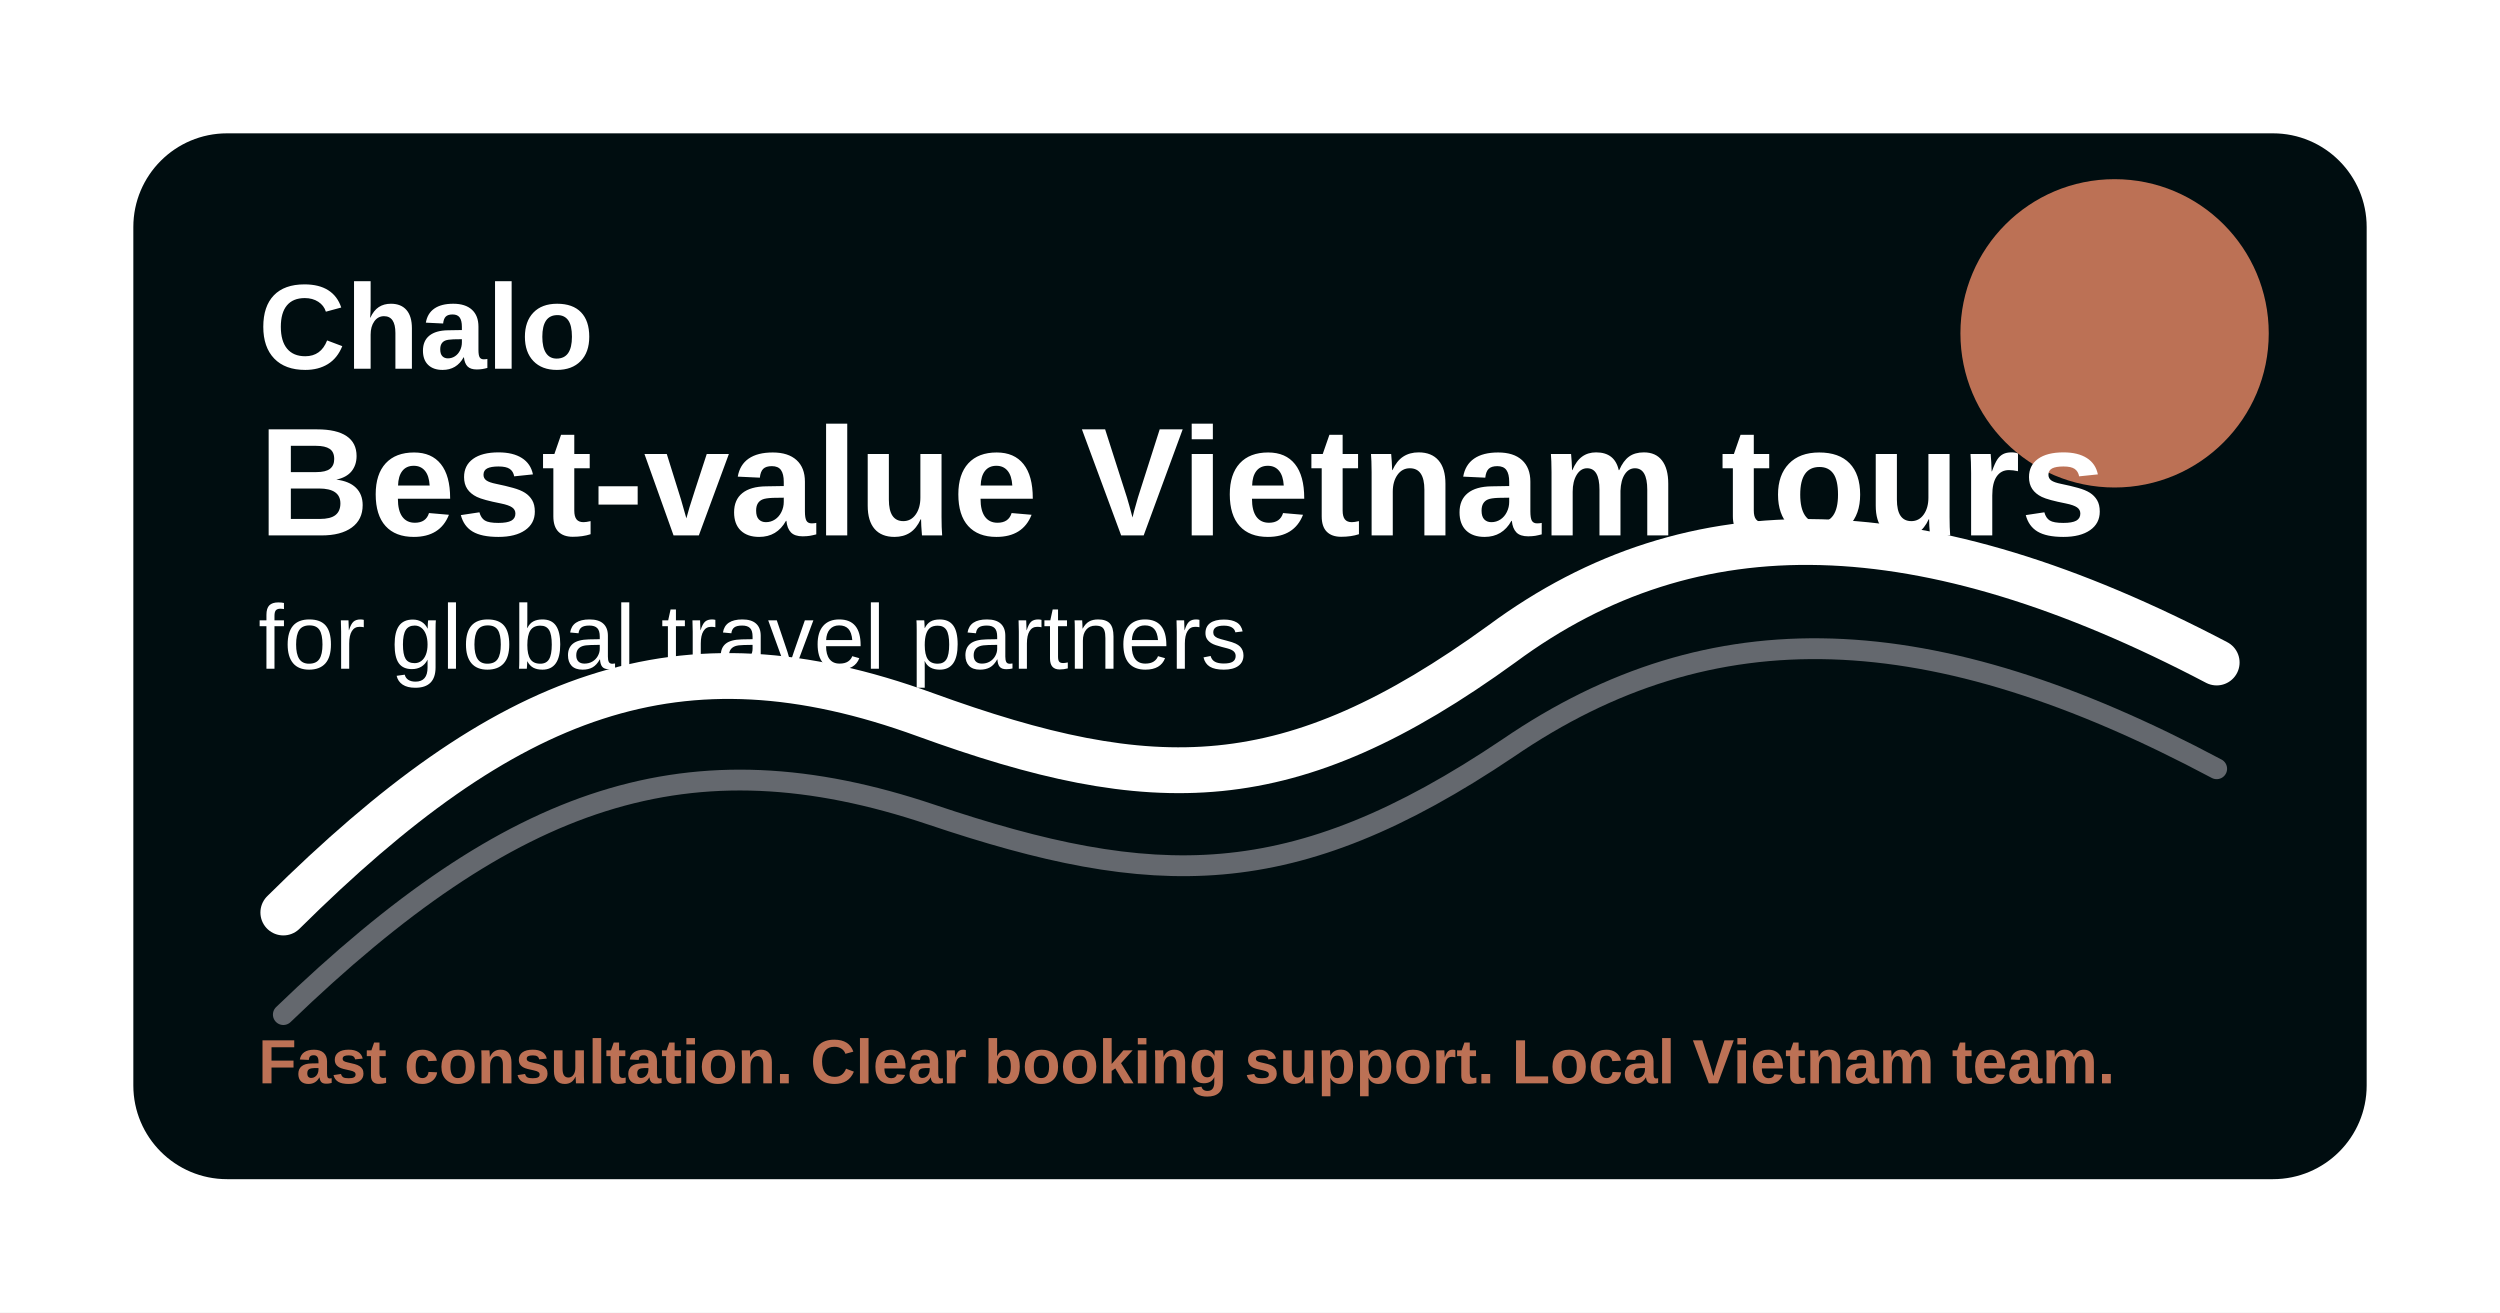
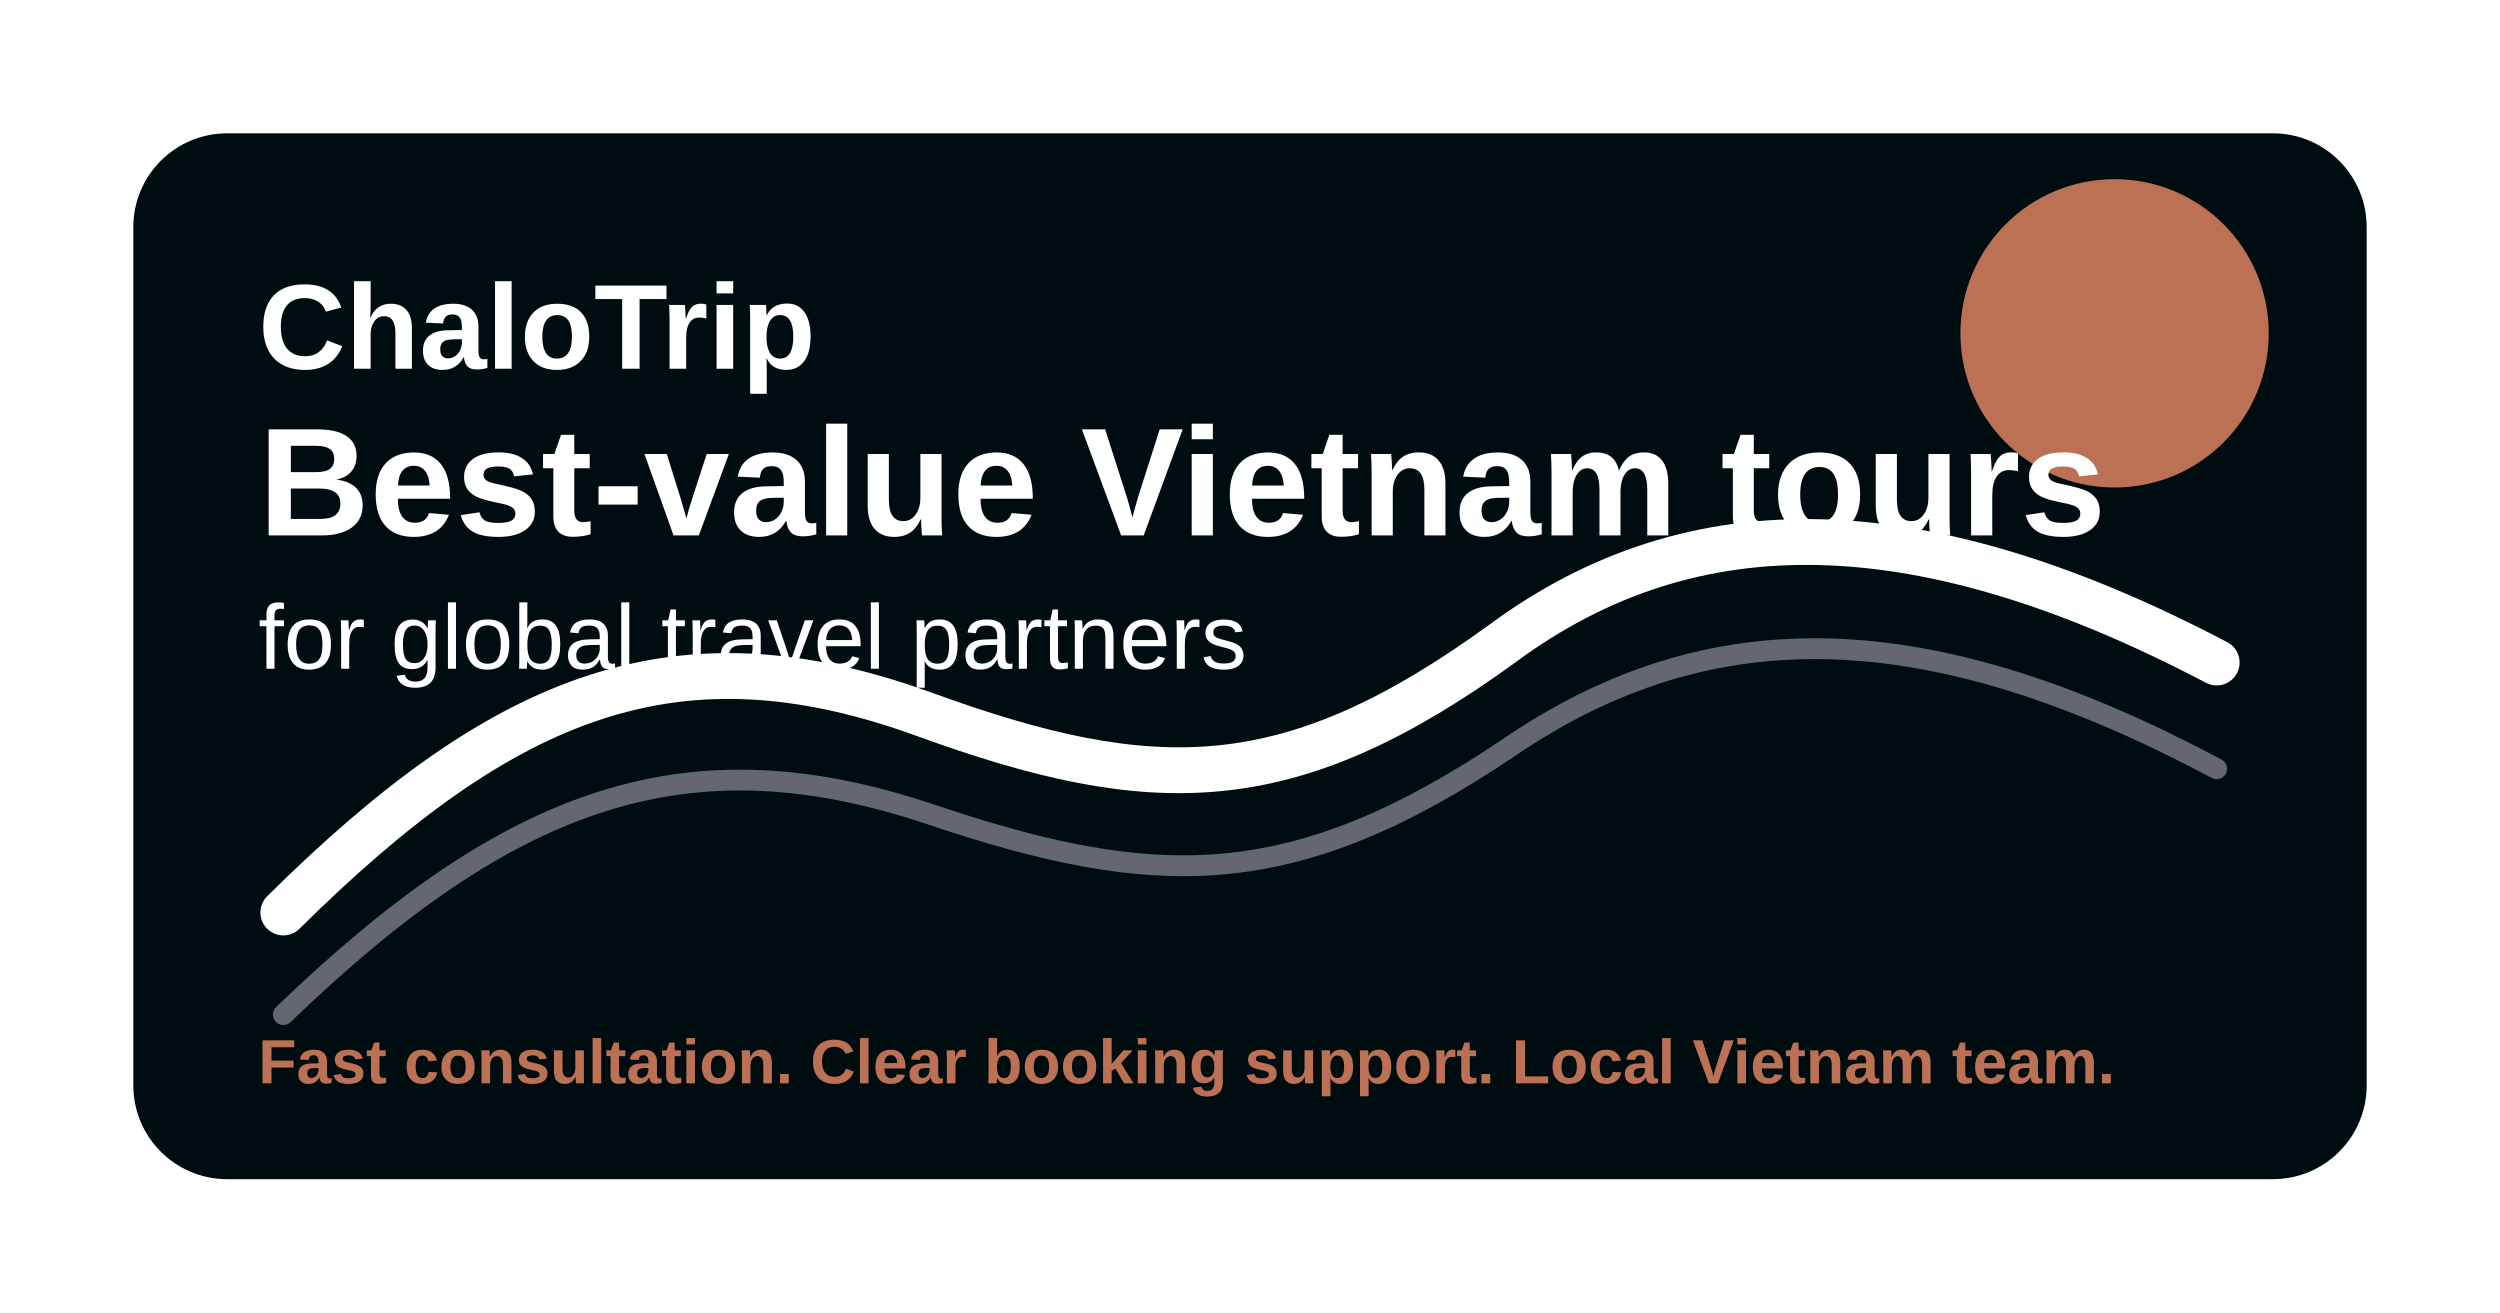
<svg xmlns="http://www.w3.org/2000/svg" width="1200" height="630" viewBox="0 0 1200 630" fill="none" role="img" aria-labelledby="title desc">
  <rect width="1200" height="630" fill="#ffffff" />
  <rect x="64" y="64" width="1072" height="502" rx="45" fill="#000d10" />
  <circle cx="1015" cy="160" r="74" fill="#bc7155" />
  <path d="M136 438C243 332 326 300 444 343C554 383 619 383 721 309C813 241 923 244 1064 318" stroke="#ffffff" stroke-width="22" stroke-linecap="round" />
  <path d="M136 487C246 381 331 352 447 391C554 427 620 429 724 359C822 292 927 296 1064 369" stroke="#8e8e95" stroke-width="10" stroke-linecap="round" opacity="0.7" />
-   <text x="124" y="177" fill="#ffffff" font-family="Arial, Helvetica, sans-serif" font-size="58" font-weight="700">Chalo</text>
+   <text x="124" y="177" fill="#ffffff" font-family="Arial, Helvetica, sans-serif" font-size="58" font-weight="700">ChaloTrip</text>
  <text x="124" y="257" fill="#ffffff" font-family="Arial, Helvetica, sans-serif" font-size="74" font-weight="700">Best-value Vietnam tours</text>
  <text x="124" y="321" fill="#ffffff" font-family="Arial, Helvetica, sans-serif" font-size="44" font-weight="400">for global travel partners</text>
  <text x="124" y="520" fill="#bc7155" font-family="Arial, Helvetica, sans-serif" font-size="30" font-weight="700">Fast consultation. Clear booking support. Local Vietnam team.</text>
</svg>
